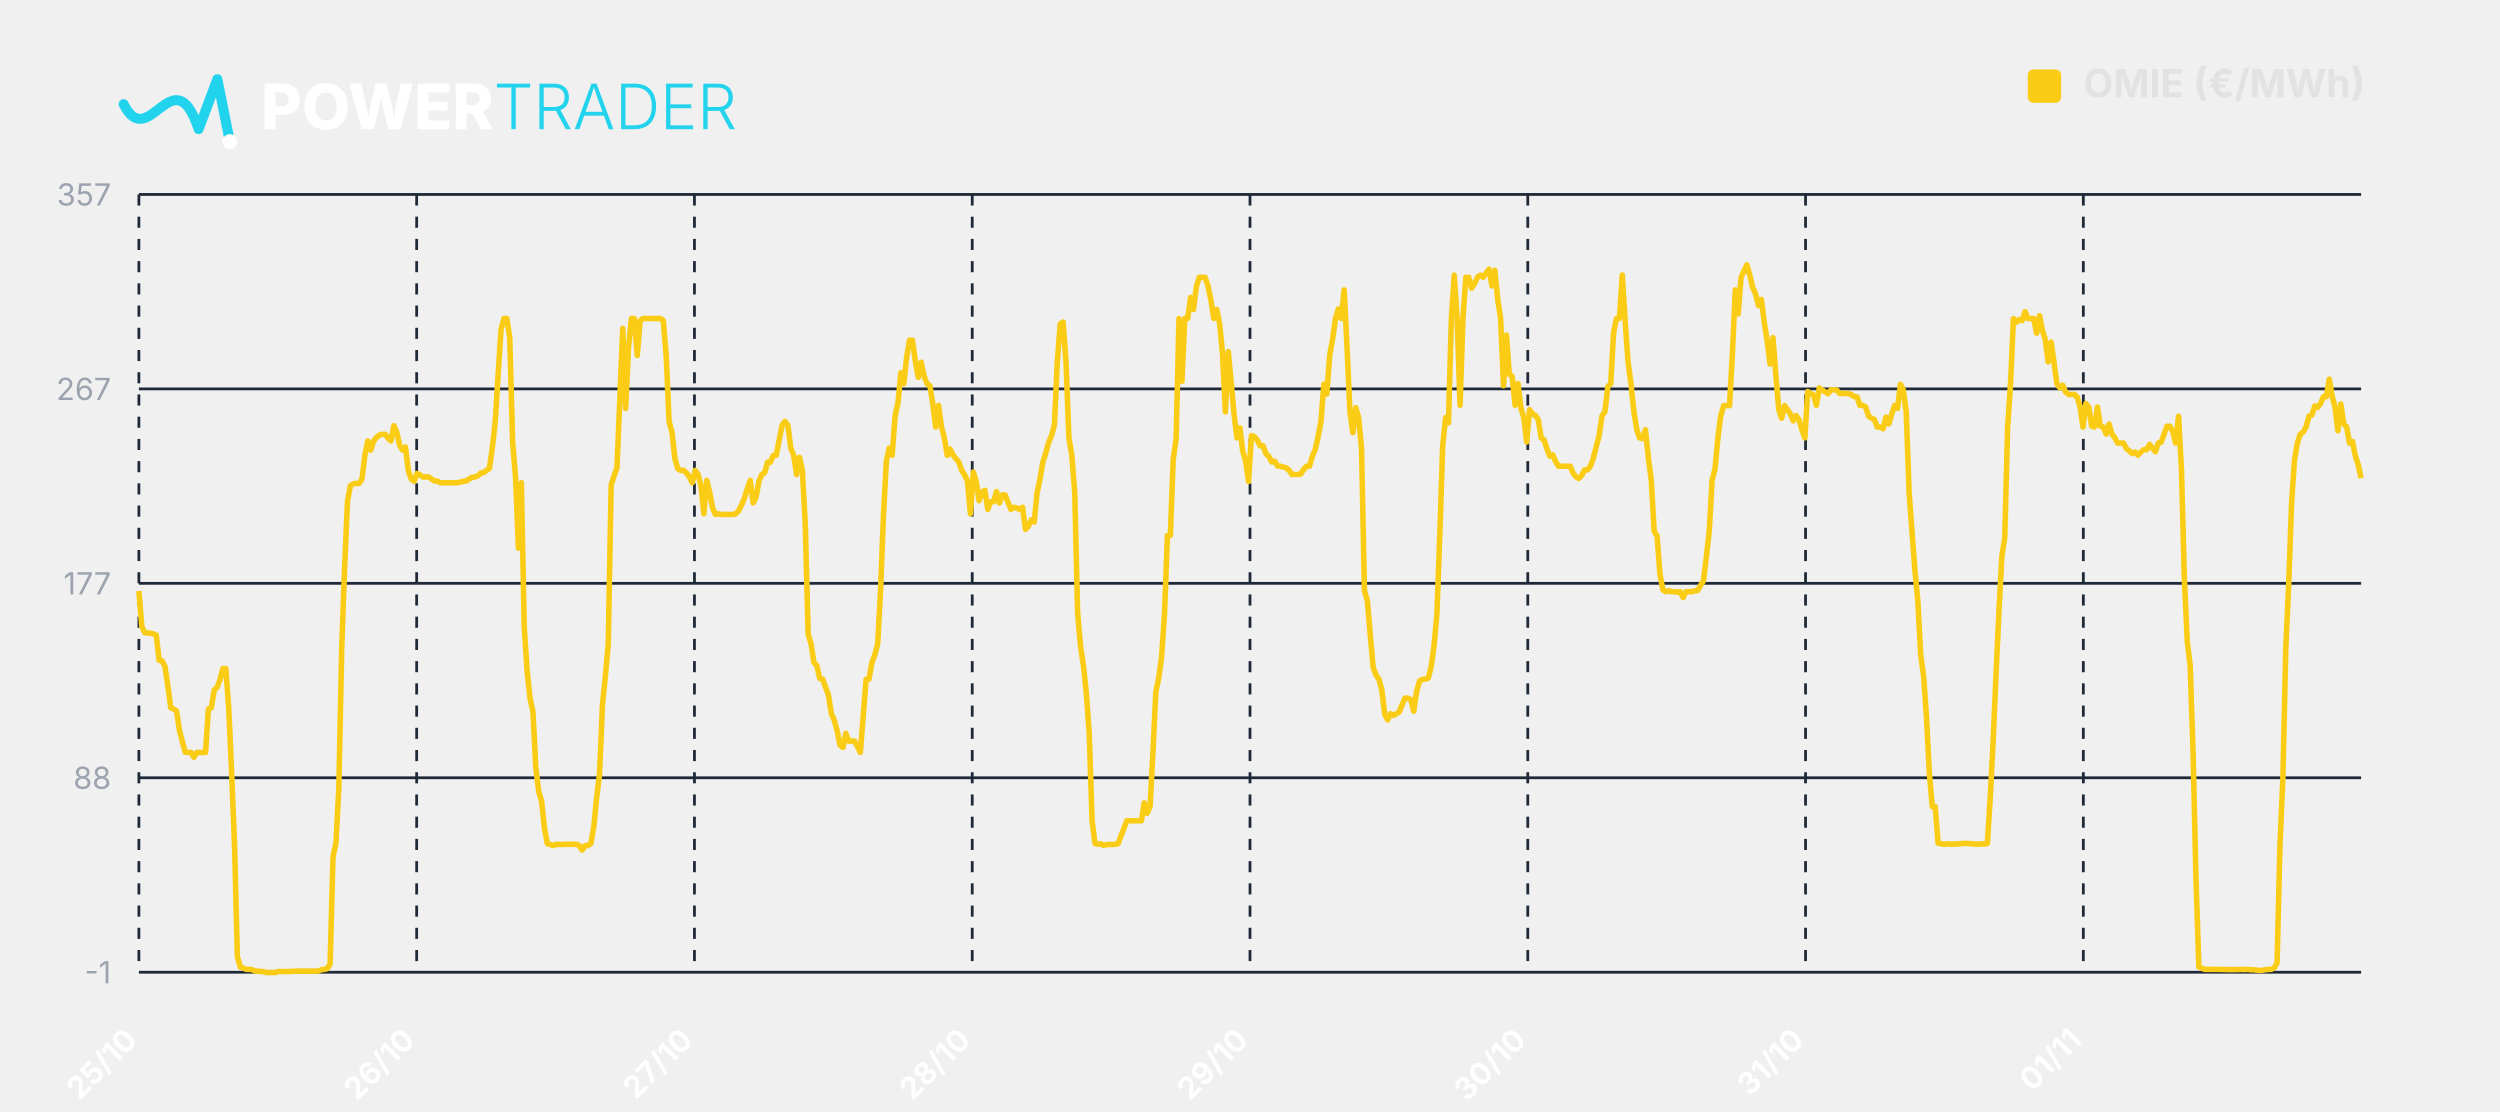
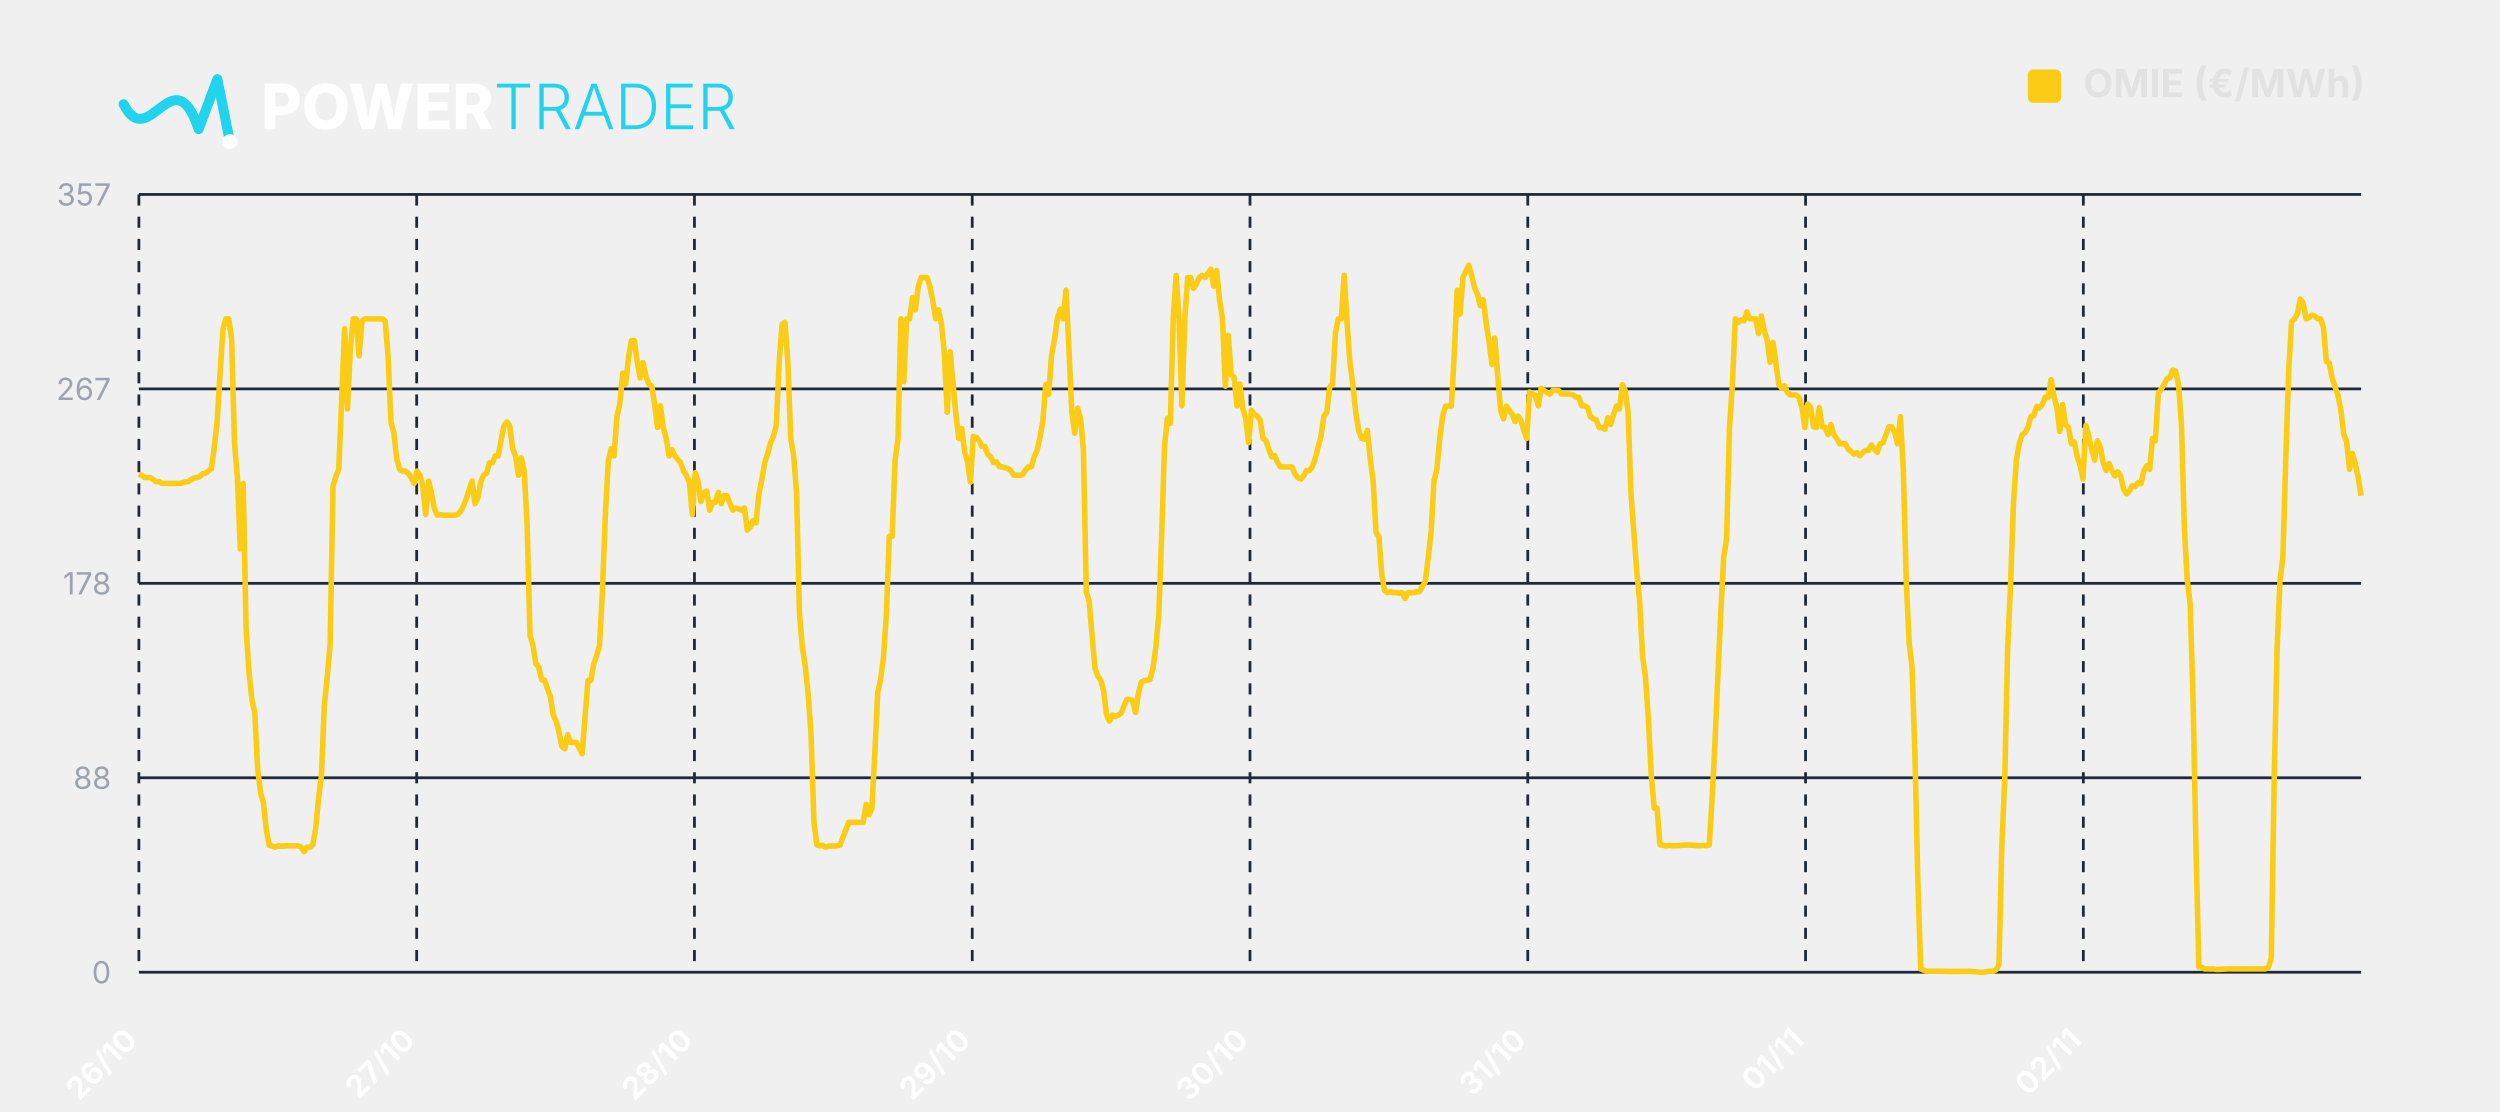
<svg xmlns="http://www.w3.org/2000/svg" viewBox="0 0 900 400" style="font-family: 'Inter', sans-serif; background: #0b0f19;">
  <g transform="translate(40, 15) scale(0.45)">
    <path d="M10 50 C30 90 50 10 70 70 L85 30 L95 80" stroke="#22d3ee" stroke-width="8" stroke-linecap="round" stroke-linejoin="round" fill="none" />
    <circle cx="95" cy="80" r="6" fill="#ffffff" />
    <text x="120" y="70" font-family="'Inter', sans-serif" font-weight="800" font-size="50" fill="#ffffff">POWER<tspan fill="#22d3ee" font-weight="300">TRADER</tspan>
    </text>
  </g>
  <rect x="730" y="25" width="12" height="12" fill="#facc15" rx="2" />
  <text x="750" y="35" font-size="14" font-weight="bold" fill="#e2e2e2">OMIE (€/MWh)</text>
  <line x1="50" y1="350.0" x2="850" y2="350.0" stroke="#1f2937" stroke-width="1" />
-   <text x="40" y="354.0" text-anchor="end" font-size="11" fill="#9ca3af">-1</text>
+   <text x="40" y="354.0" text-anchor="end" font-size="11" fill="#9ca3af">0</text>
  <line x1="50" y1="280.0" x2="850" y2="280.0" stroke="#1f2937" stroke-width="1" />
  <text x="40" y="284.0" text-anchor="end" font-size="11" fill="#9ca3af">88</text>
  <line x1="50" y1="210.0" x2="850" y2="210.0" stroke="#1f2937" stroke-width="1" />
-   <text x="40" y="214.0" text-anchor="end" font-size="11" fill="#9ca3af">177</text>
+   <text x="40" y="214.0" text-anchor="end" font-size="11" fill="#9ca3af">178</text>
  <line x1="50" y1="140.0" x2="850" y2="140.0" stroke="#1f2937" stroke-width="1" />
  <text x="40" y="144.0" text-anchor="end" font-size="11" fill="#9ca3af">267</text>
  <line x1="50" y1="70.0" x2="850" y2="70.0" stroke="#1f2937" stroke-width="1" />
  <text x="40" y="74.0" text-anchor="end" font-size="11" fill="#9ca3af">357</text>
  <line x1="50.0" y1="70" x2="50.0" y2="350" stroke="#1f2937" stroke-width="1" stroke-dasharray="4,4" />
-   <text x="50.0" y="375" text-anchor="end" transform="rotate(-45, 50.0, 375)" font-size="11" font-weight="bold" fill="#ffffff">25/10</text>
+   <text x="50.0" y="375" text-anchor="end" transform="rotate(-45, 50.0, 375)" font-size="11" font-weight="bold" fill="#ffffff">26/10</text>
  <line x1="150.0" y1="70" x2="150.0" y2="350" stroke="#1f2937" stroke-width="1" stroke-dasharray="4,4" />
-   <text x="150.0" y="375" text-anchor="end" transform="rotate(-45, 150.0, 375)" font-size="11" font-weight="bold" fill="#ffffff">26/10</text>
+   <text x="150.0" y="375" text-anchor="end" transform="rotate(-45, 150.0, 375)" font-size="11" font-weight="bold" fill="#ffffff">27/10</text>
  <line x1="250.0" y1="70" x2="250.0" y2="350" stroke="#1f2937" stroke-width="1" stroke-dasharray="4,4" />
-   <text x="250.0" y="375" text-anchor="end" transform="rotate(-45, 250.0, 375)" font-size="11" font-weight="bold" fill="#ffffff">27/10</text>
+   <text x="250.0" y="375" text-anchor="end" transform="rotate(-45, 250.0, 375)" font-size="11" font-weight="bold" fill="#ffffff">28/10</text>
  <line x1="350.0" y1="70" x2="350.0" y2="350" stroke="#1f2937" stroke-width="1" stroke-dasharray="4,4" />
-   <text x="350.0" y="375" text-anchor="end" transform="rotate(-45, 350.0, 375)" font-size="11" font-weight="bold" fill="#ffffff">28/10</text>
+   <text x="350.0" y="375" text-anchor="end" transform="rotate(-45, 350.0, 375)" font-size="11" font-weight="bold" fill="#ffffff">29/10</text>
  <line x1="450.0" y1="70" x2="450.0" y2="350" stroke="#1f2937" stroke-width="1" stroke-dasharray="4,4" />
-   <text x="450.0" y="375" text-anchor="end" transform="rotate(-45, 450.0, 375)" font-size="11" font-weight="bold" fill="#ffffff">29/10</text>
+   <text x="450.0" y="375" text-anchor="end" transform="rotate(-45, 450.0, 375)" font-size="11" font-weight="bold" fill="#ffffff">30/10</text>
  <line x1="550.0" y1="70" x2="550.0" y2="350" stroke="#1f2937" stroke-width="1" stroke-dasharray="4,4" />
-   <text x="550.0" y="375" text-anchor="end" transform="rotate(-45, 550.0, 375)" font-size="11" font-weight="bold" fill="#ffffff">30/10</text>
+   <text x="550.0" y="375" text-anchor="end" transform="rotate(-45, 550.0, 375)" font-size="11" font-weight="bold" fill="#ffffff">31/10</text>
  <line x1="650.0" y1="70" x2="650.0" y2="350" stroke="#1f2937" stroke-width="1" stroke-dasharray="4,4" />
-   <text x="650.0" y="375" text-anchor="end" transform="rotate(-45, 650.0, 375)" font-size="11" font-weight="bold" fill="#ffffff">31/10</text>
+   <text x="650.0" y="375" text-anchor="end" transform="rotate(-45, 650.0, 375)" font-size="11" font-weight="bold" fill="#ffffff">01/11</text>
  <line x1="750.0" y1="70" x2="750.0" y2="350" stroke="#1f2937" stroke-width="1" stroke-dasharray="4,4" />
-   <text x="750.0" y="375" text-anchor="end" transform="rotate(-45, 750.0, 375)" font-size="11" font-weight="bold" fill="#ffffff">01/11</text>
-   <polyline points="50.0,212.764 51.043,225.51 52.086,227.76 53.129,227.861 54.172,227.963 55.215,228.166 56.258,228.697 57.301,237.718 58.344,237.889 59.387,239.943 60.43,246.98 61.473,254.783 62.516,255.251 63.559,255.954 64.602,262.984 65.645,266.967 66.688,270.794 67.731,270.872 68.774,270.872 69.817,272.621 70.86,270.872 71.904,270.872 72.947,270.872 73.99,270.872 75.033,255.251 76.076,254.783 77.119,248.386 78.162,247.441 79.205,244.669 80.248,240.685 81.291,240.685 82.334,254.783 83.377,277.745 84.42,303.768 85.463,344.42 86.506,348.138 87.549,348.458 88.592,348.974 89.635,348.974 90.678,349.028 91.721,349.575 92.764,349.606 93.807,349.747 94.85,349.755 95.893,350.114 96.936,350.114 97.979,350.114 99.022,350.114 100.065,349.763 101.108,349.763 102.151,349.755 103.194,349.755 104.237,349.747 105.28,349.692 106.323,349.606 107.366,349.606 108.409,349.606 109.452,349.606 110.495,349.606 111.538,349.606 112.581,349.606 113.625,349.606 114.668,349.575 115.711,349.099 116.754,348.974 117.797,348.747 118.84,347.029 119.883,308.353 120.926,303.682 121.969,283.766 123.012,233.617 124.055,204.485 125.098,180.43 126.141,174.869 127.184,174.189 128.227,174.025 129.27,174.025 130.313,172.463 131.356,163.872 132.399,158.757 133.442,162.029 134.485,158.757 135.528,157.468 136.571,156.632 137.614,156.359 138.657,156.359 139.7,157.726 140.743,158.757 141.786,153.258 142.829,155.57 143.872,160.28 144.915,162.029 145.958,160.928 147.001,169.449 148.044,172.463 149.087,173.244 150.13,170.441 151.173,170.964 152.216,171.698 153.259,171.698 154.302,171.698 155.346,172.432 156.389,173.166 157.432,173.166 158.475,173.791 159.518,173.791 160.561,173.791 161.604,173.791 162.647,173.791 163.69,173.791 164.733,173.791 165.776,173.549 166.819,173.244 167.862,173.166 168.905,172.432 169.948,171.839 170.991,171.698 172.034,171.292 173.077,170.277 174.12,170.12 175.163,169.339 176.206,168.558 177.249,161.084 178.292,151.766 179.335,134.639 180.378,118.558 181.421,114.668 182.464,114.668 183.507,121.697 184.55,159.186 185.593,171.698 186.636,197.347 187.679,173.791 188.722,225.706 189.765,241.506 190.808,251.339 191.851,256.15 192.894,276.378 193.937,284.922 194.98,288.484 196.023,298.364 197.066,303.768 198.11,304.026 199.153,304.417 200.196,303.94 201.239,304.026 202.282,304.026 203.325,303.94 204.368,303.94 205.411,303.94 206.454,303.94 207.497,303.94 208.54,304.417 209.583,306.018 210.626,304.417 211.669,304.417 212.712,303.597 213.755,297.778 214.798,287.07 215.841,278.682 216.884,253.689 217.927,243.482 218.97,231.821 220.013,174.658 221.056,171.3 222.099,168.558 223.142,143.566 224.185,118.222 225.228,147.026 226.271,125.009 227.314,114.668 228.357,114.668 229.4,127.969 230.443,115.449 231.486,114.668 232.529,114.668 233.572,114.668 234.615,114.668 235.658,114.668 236.701,114.668 237.744,114.668 238.787,115.449 239.831,127.914 240.874,151.766 241.917,155.625 242.96,165.044 244.003,168.715 245.046,169.339 246.089,169.339 247.132,170.23 248.175,171.698 249.218,173.791 250.261,169.339 251.304,170.831 252.347,174.807 253.39,184.96 254.433,172.94 255.476,177.275 256.519,182.835 257.562,185.194 258.605,184.96 259.648,185.194 260.691,185.194 261.734,185.194 262.777,185.194 263.82,185.194 264.863,184.96 265.906,183.874 266.949,181.836 267.992,179.313 269.035,175.978 270.078,172.94 271.121,181.055 272.164,179.016 273.207,173.229 274.25,170.831 275.293,170.136 276.336,166.371 277.379,166.371 278.422,163.903 279.465,163.888 280.508,158.405 281.551,153.125 282.595,151.696 283.638,153.125 284.681,161.31 285.724,163.903 286.767,170.831 287.81,164.622 288.853,169.339 289.896,188.685 290.939,228.306 291.982,231.821 293.025,238.538 294.068,239.631 295.111,244.263 296.154,244.466 297.197,247.441 298.24,250.175 299.283,256.931 300.326,259.219 301.369,263.062 302.412,268.271 303.455,269.068 304.498,264.007 305.541,266.787 306.584,266.787 307.627,266.787 308.67,268.755 309.713,270.872 310.756,257.727 311.799,244.567 312.842,244.466 313.885,238.538 314.928,235.726 315.971,231.821 317.014,212.295 318.057,185.194 319.1,165.981 320.143,161.31 321.186,163.888 322.229,149.744 323.272,145.081 324.316,134.194 325.359,138.106 326.402,128.555 327.445,122.478 328.488,122.478 329.531,130.07 330.574,135.881 331.617,130.39 332.66,135.279 333.703,138.099 334.746,138.817 335.789,145.245 336.832,153.719 337.875,145.909 338.918,153.719 339.961,157.624 341.004,163.888 342.047,161.678 343.09,163.888 344.133,165.137 345.176,166.371 346.219,169.339 347.262,170.933 348.305,173.229 349.348,184.96 350.391,169.925 351.434,173.237 352.477,180.274 353.52,177.15 354.563,176.54 355.606,183.398 356.649,180.695 357.692,180.555 358.735,176.978 359.778,181.078 360.821,178.173 361.864,178.196 362.907,180.891 363.95,183.398 364.993,182.617 366.037,182.906 367.08,183.398 368.123,182.617 369.166,190.56 370.209,189.451 371.252,187.139 372.295,187.951 373.338,177.517 374.381,172.463 375.424,166.371 376.467,163.154 377.51,159.327 378.553,156.843 379.596,152.938 380.639,130.109 381.682,116.636 382.725,115.925 383.768,130.437 384.811,157.624 385.854,163.903 386.897,177.15 387.94,220.496 388.983,232.602 390.026,239.475 391.069,249.472 392.112,263.843 393.155,295.482 394.198,303.597 395.241,303.94 396.284,303.768 397.327,304.393 398.37,304.026 399.413,304.026 400.456,304.026 401.499,303.94 402.542,303.682 403.585,300.8 404.628,298.208 405.671,295.482 406.714,295.482 407.757,295.482 408.801,295.482 409.844,295.482 410.887,295.482 411.93,289.031 412.973,292.795 414.016,290.397 415.059,270.872 416.102,249.003 417.145,244.161 418.188,236.195 419.231,220.887 420.274,192.778 421.317,192.77 422.36,165.356 423.403,157.976 424.446,114.668 425.489,137.255 426.532,114.668 427.575,114.668 428.618,107.061 429.661,111.403 430.704,103.164 431.747,99.829 432.79,99.829 433.833,99.829 434.876,102.937 435.919,108.014 436.962,114.668 438.005,111.403 439.048,116.402 440.091,127.086 441.134,148.267 442.177,126.579 443.22,137.685 444.263,149.181 445.306,157.624 446.349,154.039 447.392,162.42 448.435,165.981 449.478,173.338 450.522,156.843 451.565,157.21 452.608,158.405 453.651,160.483 454.694,160.483 455.737,163.341 456.78,164.302 457.823,166.301 458.866,166.043 459.909,167.738 460.952,167.848 461.995,168.191 463.038,168.418 464.081,169.339 465.124,170.815 466.167,170.815 467.21,170.815 468.253,170.636 469.296,169.019 470.339,167.848 471.382,167.848 472.425,164.302 473.468,161.896 474.511,157.257 475.554,151.532 476.597,138.286 477.64,141.824 478.683,127.906 479.726,122.15 480.769,114.668 481.812,111.232 482.855,114.668 483.898,104.366 484.941,125.196 485.984,148.267 487.027,155.765 488.07,146.776 489.113,150.361 490.156,161.529 491.199,212.686 492.243,216.201 493.286,228.525 494.329,240.217 495.372,243.013 496.415,244.466 497.458,248.386 498.501,257.063 499.544,259.157 500.587,256.931 501.63,257.516 502.673,256.931 503.716,256.345 504.759,253.689 505.802,251.331 506.845,251.331 507.888,251.854 508.931,256.032 509.974,249.003 511.017,245.176 512.06,244.567 513.103,244.466 514.146,244.161 515.189,240.217 516.232,232.602 517.275,221.277 518.318,192.926 519.361,160.483 520.404,150.361 521.447,152.235 522.49,114.668 523.533,99.048 524.576,114.668 525.619,145.909 526.662,114.668 527.705,99.829 528.748,99.829 529.791,103.734 530.834,102.164 531.877,99.829 532.92,99.048 533.963,99.829 535.007,98.267 536.05,96.876 537.093,102.937 538.136,97.329 539.179,107.819 540.222,114.668 541.265,138.88 542.308,120.604 543.351,134.693 544.394,135.568 545.437,145.909 546.48,138.099 547.523,146.799 548.566,150.361 549.609,159.124 550.652,147.486 551.695,148.955 552.738,149.58 553.781,151.064 554.824,157.624 555.867,158.405 556.91,161.529 557.953,164.255 558.996,163.771 560.039,166.215 561.082,167.848 562.125,167.848 563.168,167.848 564.211,167.848 565.254,167.848 566.297,170.316 567.34,171.651 568.383,172.253 569.426,171.128 570.469,169.16 571.512,169.16 572.555,167.777 573.598,164.95 574.641,160.748 575.684,156.843 576.728,149.673 577.771,148.221 578.814,139.215 579.857,138.099 580.9,119.721 581.943,114.668 582.986,114.668 584.029,99.001 585.072,115.801 586.115,130.429 587.158,138.247 588.201,148.221 589.244,154.695 590.287,157.624 591.33,157.913 592.373,154.687 593.416,164.95 594.459,172.823 595.502,191.27 596.545,192.926 597.588,206.75 598.631,212.295 599.674,213.014 600.717,212.686 601.76,213.014 602.803,213.014 603.846,213.209 604.889,213.014 605.932,215.115 606.975,213.014 608.018,213.014 609.061,213.014 610.104,212.686 611.147,212.6 612.19,210.733 613.233,209.171 614.276,200.58 615.319,191.442 616.362,172.823 617.405,168.8 618.449,157.624 619.492,149.58 620.535,146.018 621.578,146.018 622.621,146.018 623.664,127.352 624.707,104.366 625.75,112.997 626.793,99.829 627.836,97.556 628.879,95.361 629.922,99.063 630.965,103.476 632.008,105.866 633.051,109.982 634.094,107.787 635.137,116.113 636.18,122.634 637.223,131.069 638.266,121.572 639.309,135.014 640.352,147.408 641.395,150.595 642.438,146.018 643.481,147.486 644.524,148.955 645.567,151.532 646.61,149.58 647.653,151.064 648.696,154.727 649.739,157.624 650.782,140.949 651.825,141.652 652.868,142.191 653.911,145.909 654.954,139.622 655.997,140.418 657.04,141.09 658.083,141.715 659.126,140.356 660.169,140.356 661.213,140.418 662.256,141.652 663.299,141.652 664.342,141.652 665.385,141.715 666.428,142.004 667.471,142.785 668.514,142.886 669.557,145.909 670.6,145.909 671.643,146.534 672.686,149.814 673.729,150.54 674.772,151.009 675.815,153.719 676.858,153.719 677.901,154.359 678.944,150.181 679.987,152.587 681.03,149.041 682.073,145.995 683.116,147.041 684.159,138.349 685.202,140.418 686.245,148.182 687.288,177.407 688.331,191.598 689.374,205.344 690.417,216.247 691.46,235.921 692.503,243.341 693.546,258.376 694.589,278.674 695.632,290.397 696.675,290.397 697.718,303.542 698.761,303.714 699.804,303.971 700.847,303.8 701.89,303.886 702.934,303.886 703.977,303.886 705.02,303.8 706.063,303.714 707.106,303.628 708.149,303.628 709.192,303.714 710.235,303.8 711.278,303.886 712.321,303.886 713.364,303.8 714.407,303.886 715.45,303.628 716.493,287.07 717.536,266.654 718.579,242.599 719.622,220.106 720.665,200.268 721.708,193.551 722.751,153.719 723.794,138.153 724.837,114.707 725.88,116.027 726.923,114.988 727.966,115.449 729.009,112.208 730.052,114.668 731.095,114.668 732.138,114.668 733.181,119.94 734.224,113.653 735.267,118.901 736.31,122.299 737.353,130.288 738.396,123.166 739.439,130.421 740.482,138.153 741.525,139.622 742.568,138.661 743.611,141.09 744.654,142.004 745.698,142.004 746.741,142.004 747.784,142.886 748.827,146.534 749.87,153.719 750.913,145.284 751.956,146.534 752.999,153.399 754.042,153.719 755.085,146.534 756.128,153.399 757.171,153.719 758.214,156.265 759.257,152.633 760.3,156.265 761.343,157.624 762.386,159.522 763.429,159.522 764.472,159.522 765.515,161.529 766.558,162.31 767.601,163.294 768.644,162.724 769.687,163.857 770.73,162.724 771.773,161.888 772.816,161.896 773.859,159.975 774.902,161.357 775.945,162.654 776.988,159.522 778.031,159.186 779.074,156.265 780.117,153.43 781.16,153.446 782.203,155.414 783.246,159.522 784.289,149.822 785.332,169.16 786.375,208.523 787.419,230.946 788.462,239.631 789.505,270.872 790.548,316.14 791.591,348.138 792.634,348.575 793.677,348.966 794.72,348.974 795.763,348.974 796.806,348.974 797.849,348.974 798.892,348.982 799.935,349.013 800.978,349.028 802.021,349.052 803.064,349.052 804.107,349.052 805.15,349.052 806.193,349.013 807.236,349.028 808.279,349.028 809.322,348.989 810.365,349.122 811.408,349.13 812.451,349.278 813.494,349.364 814.537,349.278 815.58,349.099 816.623,348.982 817.666,348.974 818.709,348.458 819.752,346.638 820.795,303.768 821.838,280.15 822.881,233.305 823.924,210.452 824.967,181.055 826.01,165.59 827.053,159.522 828.096,156.265 829.14,155.57 830.183,153.719 831.226,149.814 832.269,149.455 833.312,146.143 834.355,146.69 835.398,145.284 836.441,142.816 837.484,142.816 838.527,136.505 839.57,142.66 840.613,146.534 841.656,155.078 842.699,145.432 843.742,152.672 844.785,153.719 845.828,159.522 846.871,158.905 847.914,164.114 848.957,167.27 850.0,172.167" fill="none" stroke="#facc15" stroke-width="2" stroke-linejoin="round" />
+   <text x="750.0" y="375" text-anchor="end" transform="rotate(-45, 750.0, 375)" font-size="11" font-weight="bold" fill="#ffffff">02/11</text>
+   <polyline points="50.0,170.683 51.043,171.208 52.086,171.944 53.129,171.944 54.172,171.944 55.215,172.68 56.258,173.416 57.301,173.416 58.344,174.042 59.387,174.042 60.43,174.042 61.473,174.042 62.516,174.042 63.559,174.042 64.602,174.042 65.645,173.799 66.688,173.494 67.731,173.416 68.774,172.68 69.817,172.085 70.86,171.944 71.904,171.537 72.947,170.519 73.99,170.362 75.033,169.579 76.076,168.796 77.119,161.304 78.162,151.964 79.205,134.795 80.248,118.675 81.291,114.776 82.334,114.776 83.377,121.822 84.42,159.402 85.463,171.944 86.506,197.654 87.549,174.042 88.592,226.082 89.635,241.92 90.678,251.777 91.721,256.599 92.764,276.877 93.807,285.442 94.85,289.012 95.893,298.915 96.936,304.333 97.979,304.591 99.022,304.983 100.065,304.505 101.108,304.591 102.151,304.591 103.194,304.505 104.237,304.505 105.28,304.505 106.323,304.505 107.366,304.505 108.409,304.983 109.452,306.588 110.495,304.983 111.538,304.983 112.581,304.161 113.625,298.328 114.668,287.595 115.711,279.186 116.754,254.133 117.797,243.901 118.84,232.212 119.883,174.911 120.926,171.544 121.969,168.796 123.012,143.743 124.055,118.338 125.098,147.212 126.141,125.142 127.184,114.776 128.227,114.776 129.27,128.109 130.313,115.559 131.356,114.776 132.399,114.776 133.442,114.776 134.485,114.776 135.528,114.776 136.571,114.776 137.614,114.776 138.657,115.559 139.7,128.054 140.743,151.964 141.786,155.832 142.829,165.273 143.872,168.953 144.915,169.579 145.958,169.579 147.001,170.472 148.044,171.944 149.087,174.042 150.13,169.579 151.173,171.075 152.216,175.06 153.259,185.237 154.302,173.189 155.346,177.534 156.389,183.108 157.432,185.472 158.475,185.237 159.518,185.472 160.561,185.472 161.604,185.472 162.647,185.472 163.69,185.472 164.733,185.237 165.776,184.149 166.819,182.106 167.862,179.577 168.905,176.234 169.948,173.189 170.991,181.323 172.034,179.28 173.077,173.478 174.12,171.075 175.163,170.378 176.206,166.604 177.249,166.604 178.292,164.13 179.335,164.115 180.378,158.619 181.421,153.326 182.464,151.894 183.507,153.326 184.55,161.531 185.593,164.13 186.636,171.075 187.679,164.851 188.722,169.579 189.765,188.972 190.808,228.689 191.851,232.212 192.894,238.945 193.937,240.041 194.98,244.684 196.023,244.887 197.066,247.87 198.11,250.61 199.153,257.382 200.196,259.676 201.239,263.528 202.282,268.75 203.325,269.549 204.368,264.475 205.411,267.263 206.454,267.263 207.497,267.263 208.54,269.235 209.583,271.357 210.626,258.181 211.669,244.989 212.712,244.887 213.755,238.945 214.798,236.126 215.841,232.212 216.884,212.639 217.927,185.472 218.97,166.213 220.013,161.531 221.056,164.115 222.099,149.936 223.142,145.262 224.185,134.349 225.228,138.271 226.271,128.696 227.314,122.605 228.357,122.605 229.4,130.215 230.443,136.04 231.486,130.536 232.529,135.437 233.572,138.263 234.615,138.983 235.658,145.427 236.701,153.921 237.744,146.092 238.787,153.921 239.831,157.836 240.874,164.115 241.917,161.899 242.96,164.115 244.003,165.367 245.046,166.604 246.089,169.579 247.132,171.176 248.175,173.478 249.218,185.237 250.261,170.167 251.304,173.486 252.347,180.54 253.39,177.408 254.433,176.798 255.476,183.672 256.519,180.963 257.562,180.822 258.605,177.236 259.648,181.346 260.691,178.434 261.734,178.458 262.777,181.159 263.82,183.672 264.863,182.889 265.906,183.178 266.949,183.672 267.992,182.889 269.035,190.851 270.078,189.739 271.121,187.422 272.164,188.236 273.207,177.776 274.25,172.711 275.293,166.604 276.336,163.379 277.379,159.543 278.422,157.053 279.465,153.138 280.508,130.254 281.551,116.749 282.595,116.036 283.638,130.583 284.681,157.836 285.724,164.13 286.767,177.408 287.81,220.86 288.853,232.995 289.896,239.884 290.939,249.905 291.982,264.311 293.025,296.026 294.068,304.161 295.111,304.505 296.154,304.333 297.197,304.959 298.24,304.591 299.283,304.591 300.326,304.591 301.369,304.505 302.412,304.247 303.455,301.358 304.498,298.759 305.541,296.026 306.584,296.026 307.627,296.026 308.67,296.026 309.713,296.026 310.756,296.026 311.799,289.56 312.842,293.333 313.885,290.93 314.928,271.357 315.971,249.436 317.014,244.582 318.057,236.596 319.1,221.251 320.143,193.074 321.186,193.067 322.229,165.587 323.272,158.188 324.316,114.776 325.359,137.418 326.402,114.776 327.445,114.776 328.488,107.15 329.531,111.503 330.574,103.244 331.617,99.901 332.66,99.901 333.703,99.901 334.746,103.017 335.789,108.106 336.832,114.776 337.875,111.503 338.918,116.514 339.961,127.224 341.004,148.457 342.047,126.715 343.09,137.848 344.133,149.373 345.176,157.836 346.219,154.242 347.262,162.643 348.305,166.213 349.348,173.588 350.391,157.053 351.434,157.421 352.477,158.619 353.52,160.701 354.563,160.701 355.606,163.567 356.649,164.53 357.692,166.534 358.735,166.275 359.778,167.974 360.821,168.084 361.864,168.428 362.907,168.656 363.95,169.579 364.993,171.059 366.037,171.059 367.08,171.059 368.123,170.879 369.166,169.258 370.209,168.084 371.252,168.084 372.295,164.53 373.338,162.118 374.381,157.468 375.424,151.729 376.467,138.451 377.51,141.998 378.553,128.046 379.596,122.276 380.639,114.776 381.682,111.331 382.725,114.776 383.768,104.449 384.811,125.33 385.854,148.457 386.897,155.972 387.94,146.961 388.983,150.555 390.026,161.75 391.069,213.031 392.112,216.554 393.155,228.908 394.198,240.628 395.241,243.431 396.284,244.887 397.327,248.817 398.37,257.515 399.413,259.614 400.456,257.382 401.499,257.969 402.542,257.382 403.585,256.795 404.628,254.133 405.671,251.769 406.714,251.769 407.757,252.293 408.801,256.482 409.844,249.436 410.887,245.6 411.93,244.989 412.973,244.887 414.016,244.582 415.059,240.628 416.102,232.995 417.145,221.643 418.188,193.223 419.231,160.701 420.274,150.555 421.317,152.434 422.36,114.776 423.403,99.118 424.446,114.776 425.489,146.092 426.532,114.776 427.575,99.901 428.618,99.901 429.661,103.815 430.704,102.242 431.747,99.901 432.79,99.118 433.833,99.901 434.876,98.335 435.919,96.941 436.962,103.017 438.005,97.395 439.048,107.91 440.091,114.776 441.134,139.046 442.177,120.726 443.22,134.85 444.263,135.727 445.306,146.092 446.349,138.263 447.392,146.985 448.435,150.555 449.478,159.339 450.522,147.674 451.565,149.146 452.608,149.772 453.651,151.259 454.694,157.836 455.737,158.619 456.78,161.75 457.823,164.483 458.866,163.997 459.909,166.448 460.952,168.084 461.995,168.084 463.038,168.084 464.081,168.084 465.124,168.084 466.167,170.558 467.21,171.897 468.253,172.5 469.296,171.372 470.339,169.399 471.382,169.399 472.425,168.014 473.468,165.179 474.511,160.967 475.554,157.053 476.597,149.866 477.64,148.41 478.683,139.383 479.726,138.263 480.769,119.841 481.812,114.776 482.855,114.776 483.898,99.071 484.941,115.911 485.984,130.575 487.027,138.412 488.07,148.41 489.113,154.9 490.156,157.836 491.199,158.125 492.243,154.892 493.286,165.179 494.329,173.071 495.372,191.563 496.415,193.223 497.458,207.081 498.501,212.639 499.544,213.359 500.587,213.031 501.63,213.359 502.673,213.359 503.716,213.555 504.759,213.359 505.802,215.465 506.845,213.359 507.888,213.359 508.931,213.359 509.974,213.031 511.017,212.945 512.06,211.073 513.103,209.508 514.146,200.896 515.189,191.736 516.232,173.071 517.275,169.039 518.318,157.836 519.361,149.772 520.404,146.202 521.447,146.202 522.49,146.202 523.533,127.49 524.576,104.449 525.619,113.101 526.662,99.901 527.705,97.622 528.748,95.423 529.791,99.133 530.834,103.557 531.877,105.953 532.92,110.079 533.963,107.879 535.007,116.224 536.05,122.762 537.093,131.217 538.136,121.697 539.179,135.171 540.222,147.595 541.265,150.79 542.308,146.202 543.351,147.674 544.394,149.146 545.437,151.729 546.48,149.772 547.523,151.259 548.566,154.931 549.609,157.836 550.652,141.121 551.695,141.825 552.738,142.366 553.781,146.092 554.824,139.79 555.867,140.588 556.91,141.262 557.953,141.888 558.996,140.526 560.039,140.526 561.082,140.588 562.125,141.825 563.168,141.825 564.211,141.825 565.254,141.888 566.297,142.178 567.34,142.961 568.383,143.062 569.426,146.092 570.469,146.092 571.512,146.719 572.555,150.007 573.598,150.735 574.641,151.205 575.684,153.921 576.728,153.921 577.771,154.563 578.814,150.375 579.857,152.786 580.9,149.232 581.943,146.178 582.986,147.227 584.029,138.514 585.072,140.588 586.115,148.37 587.158,177.667 588.201,191.892 589.244,205.671 590.287,216.601 591.33,236.322 592.373,243.76 593.416,258.831 594.459,279.178 595.502,290.93 596.545,290.93 597.588,304.106 598.631,304.278 599.674,304.537 600.717,304.364 601.76,304.451 602.803,304.451 603.846,304.451 604.889,304.364 605.932,304.278 606.975,304.192 608.018,304.192 609.061,304.278 610.104,304.364 611.147,304.451 612.19,304.451 613.233,304.364 614.276,304.451 615.319,304.192 616.362,287.595 617.405,267.129 618.449,243.016 619.492,220.468 620.535,200.582 621.578,193.849 622.621,153.921 623.664,138.318 624.707,114.815 625.75,116.138 626.793,115.097 627.836,115.559 628.879,112.31 629.922,114.776 630.965,114.776 632.008,114.776 633.051,120.061 634.094,113.758 635.137,119.019 636.18,122.425 637.223,130.434 638.266,123.294 639.309,130.567 640.352,138.318 641.395,139.79 642.438,138.827 643.481,141.262 644.524,142.178 645.567,142.178 646.61,142.178 647.653,143.062 648.696,146.719 649.739,153.921 650.782,145.466 651.825,146.719 652.868,153.6 653.911,153.921 654.954,146.719 655.997,153.6 657.04,153.921 658.083,156.474 659.126,152.833 660.169,156.474 661.213,157.836 662.256,159.738 663.299,159.738 664.342,159.738 665.385,161.75 666.428,162.533 667.471,163.52 668.514,162.948 669.557,164.083 670.6,162.948 671.643,162.11 672.686,162.118 673.729,160.192 674.772,161.578 675.815,162.878 676.858,159.738 677.901,159.402 678.944,156.474 679.987,153.632 681.03,153.647 682.073,155.62 683.116,159.738 684.159,150.015 685.202,169.399 686.245,208.858 687.288,231.335 688.331,240.041 689.374,271.357 690.417,316.734 691.46,348.81 692.503,349.248 693.546,349.64 694.589,349.648 695.632,349.648 696.675,349.648 697.718,349.648 698.761,349.656 699.804,349.687 700.847,349.702 701.89,349.726 702.934,349.726 703.977,349.726 705.02,349.726 706.063,349.687 707.106,349.702 708.149,349.702 709.192,349.663 710.235,349.796 711.278,349.804 712.321,349.953 713.364,350.039 714.407,349.953 715.45,349.773 716.493,349.656 717.536,349.648 718.579,349.131 719.622,347.307 720.665,304.333 721.708,280.658 722.751,233.699 723.794,210.792 724.837,181.323 725.88,165.821 726.923,159.738 727.966,156.474 729.009,155.777 730.052,153.921 731.095,150.007 732.138,149.647 733.181,146.327 734.224,146.875 735.267,145.466 736.31,142.992 737.353,142.992 738.396,136.666 739.439,142.835 740.482,146.719 741.525,155.283 742.568,145.615 743.611,152.872 744.654,153.921 745.698,159.738 746.741,159.12 747.784,164.342 748.827,167.505 749.87,172.413 750.913,153.17 751.956,157.061 752.999,161.75 754.042,165.626 755.085,158.666 756.128,161.085 757.171,166.643 758.214,169.399 759.257,166.855 760.3,169.384 761.343,171.325 762.386,169.846 763.429,171.466 764.472,176.085 765.515,177.8 766.558,176.821 767.601,174.872 768.644,175.177 769.687,173.768 770.73,174.12 771.773,169.579 772.816,167.669 773.859,169.016 774.902,157.836 775.945,158.666 776.988,141.551 778.031,140.079 779.074,138.373 780.117,136.353 781.16,136.001 782.203,133.213 783.246,133.597 784.289,138.608 785.332,152.872 786.375,189.935 787.419,208.873 788.462,217.423 789.505,251.784 790.548,304.505 791.591,348.09 792.634,348.278 793.677,348.81 794.72,348.81 795.763,348.865 796.806,348.81 797.849,348.99 798.892,348.99 799.935,348.927 800.978,348.865 802.021,348.81 803.064,348.81 804.107,348.81 805.15,348.81 806.193,348.81 807.236,348.81 808.279,348.81 809.322,348.81 810.365,348.81 811.408,348.81 812.451,348.81 813.494,348.81 814.537,348.81 815.58,348.81 816.623,348.278 817.666,344.927 818.709,280.658 819.752,233.621 820.795,208.873 821.838,200.833 822.881,165.085 823.924,133.597 824.967,115.872 826.01,114.776 827.053,112.975 828.096,107.652 829.14,109.123 830.183,114.776 831.226,114.361 832.269,113.5 833.312,113.758 834.355,114.776 835.398,114.776 836.441,117.915 837.484,130.121 838.527,130.598 839.57,136.071 840.613,139.344 841.656,142.178 842.699,147.611 843.742,156.199 844.785,158.947 845.828,168.953 846.871,163.23 847.914,166.996 848.957,171.873 850.0,178.489" fill="none" stroke="#facc15" stroke-width="2" stroke-linejoin="round" />
</svg>
